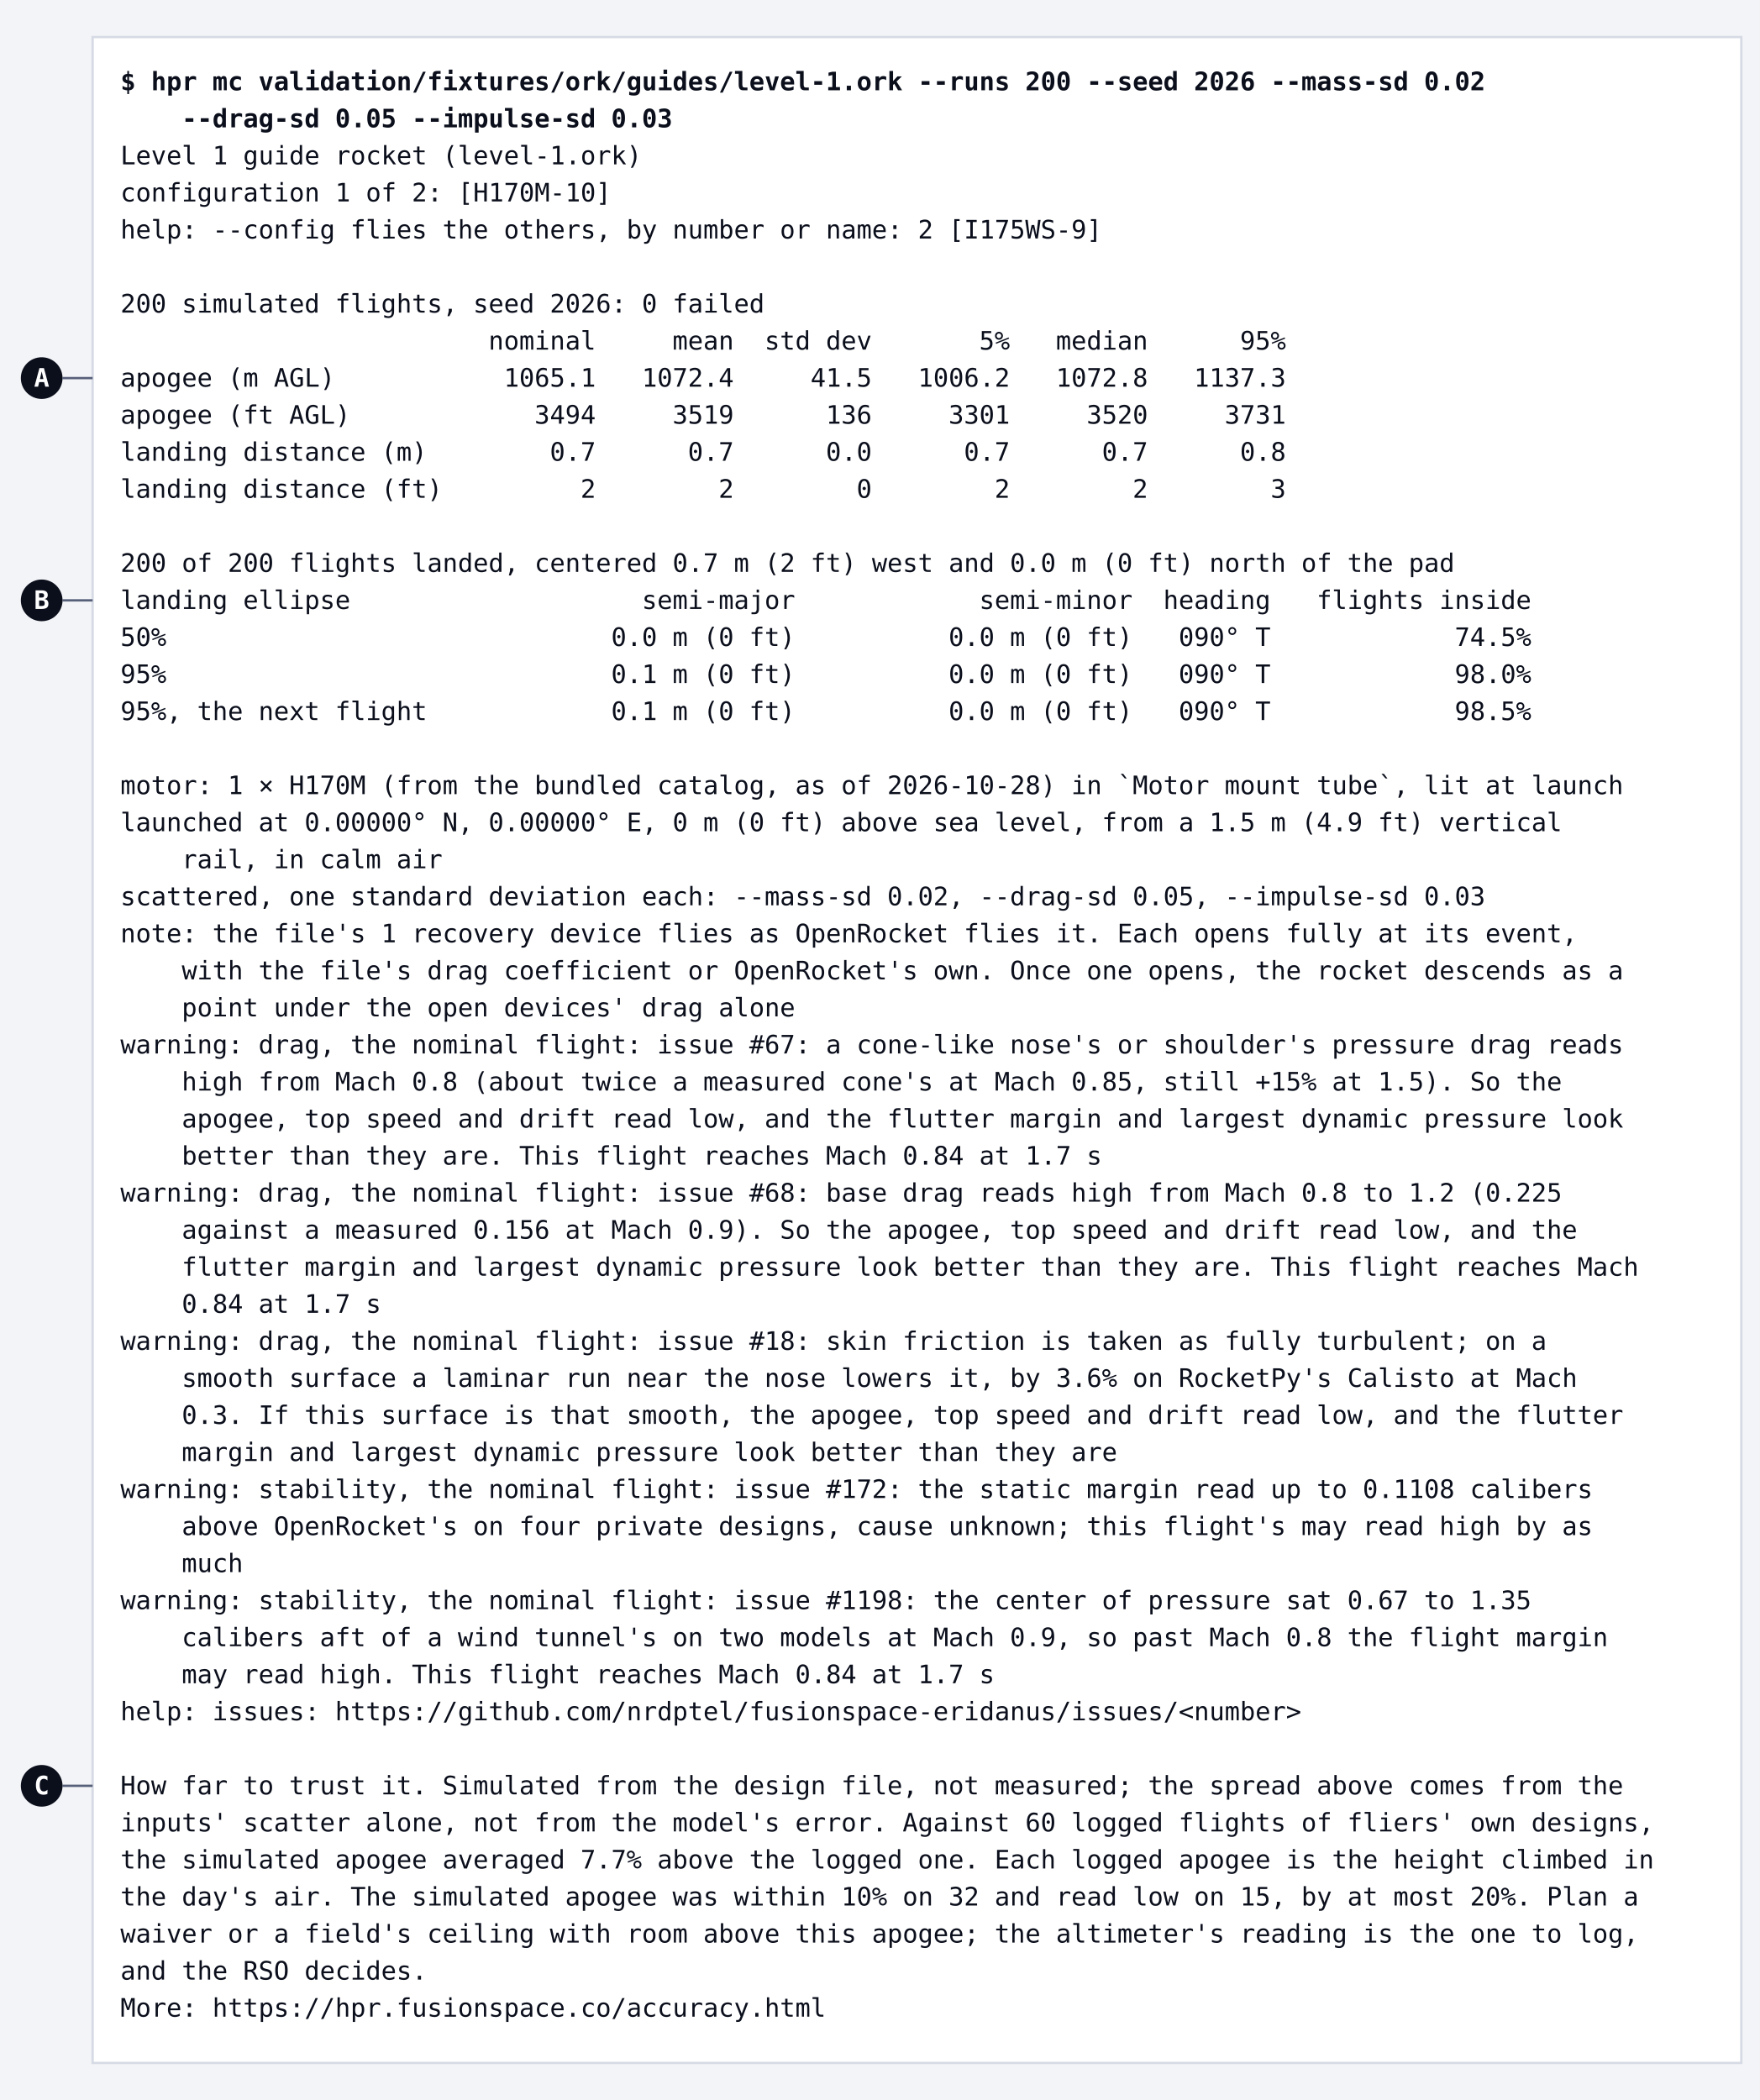
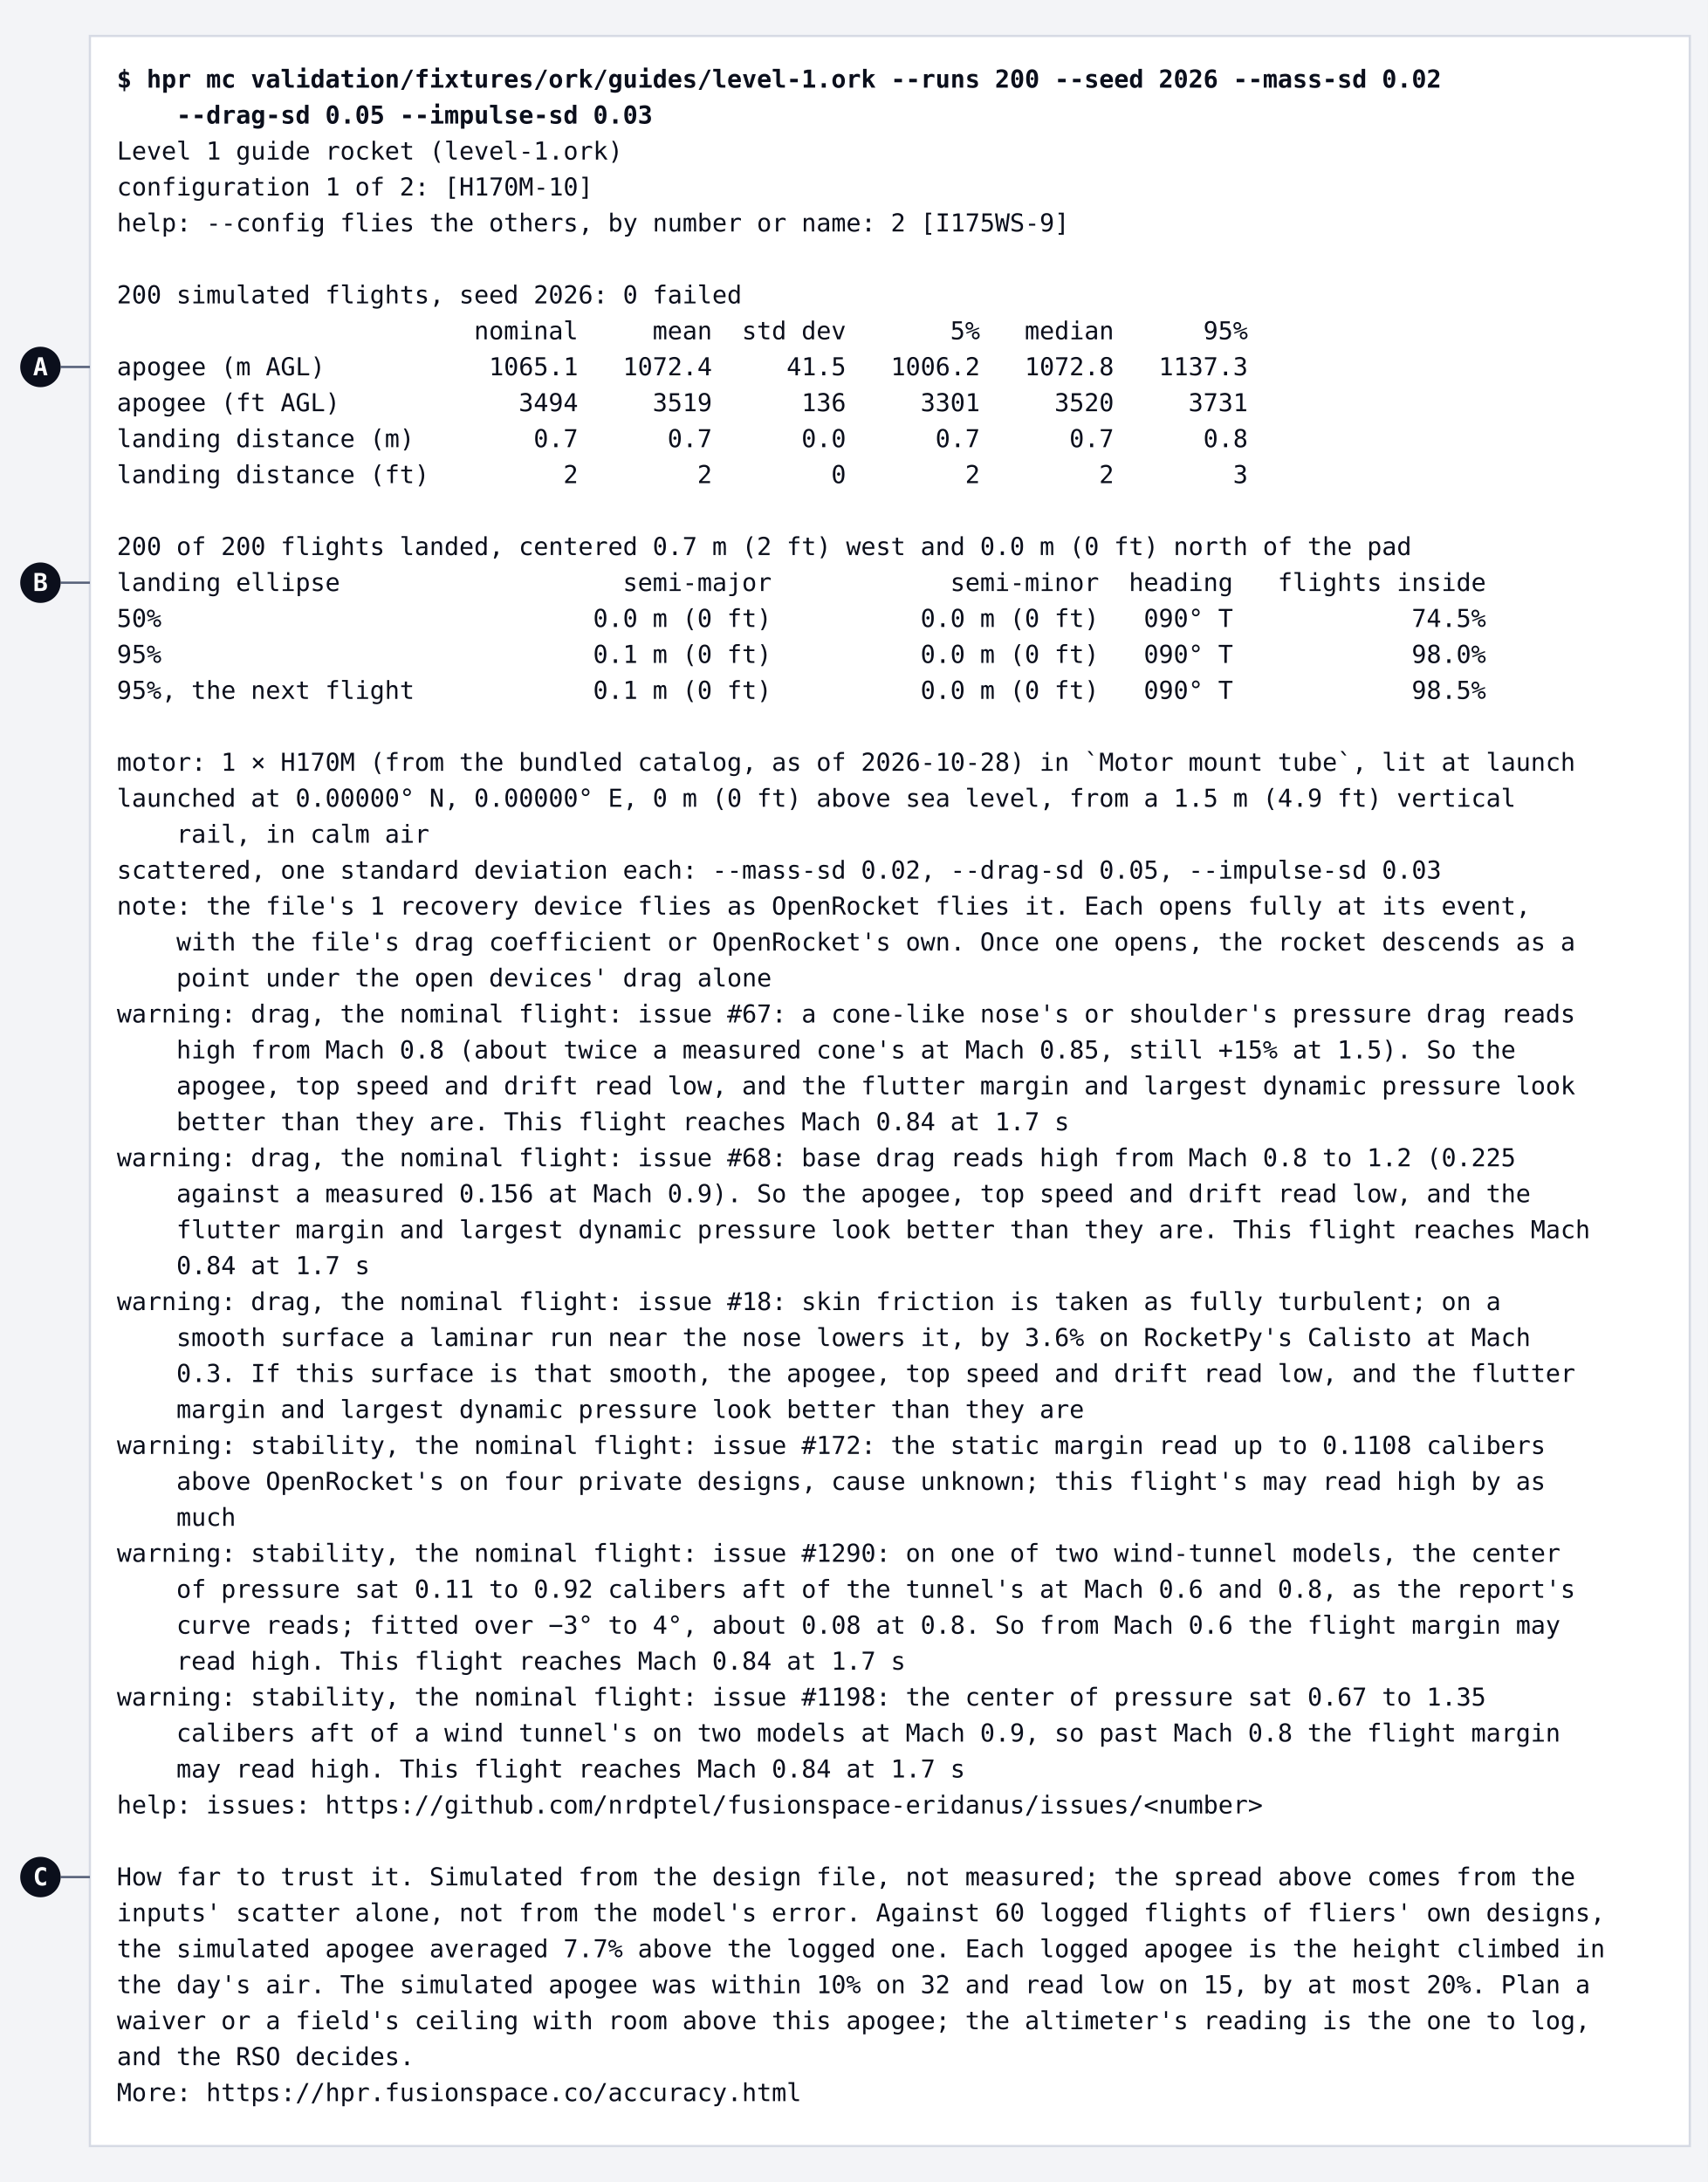
- <svg xmlns="http://www.w3.org/2000/svg" width="760" height="907" viewBox="0 0 760 907" font-family="'Cascadia Mono', ui-monospace, Menlo, Consolas, monospace" font-size="11" role="img" aria-labelledby="title" aria-describedby="desc">
-   <rect width="760" height="907" fill="#F3F4F7" />
-   <rect x="40" y="16" width="712" height="875" fill="#FFFFFF" stroke="#D6DAE4" stroke-width="1" />
+ <svg xmlns="http://www.w3.org/2000/svg" width="760" height="971" viewBox="0 0 760 971" font-family="'Cascadia Mono', ui-monospace, Menlo, Consolas, monospace" font-size="11" role="img" aria-labelledby="title" aria-describedby="desc">
+   <rect width="760" height="971" fill="#F3F4F7" />
+   <rect x="40" y="16" width="712" height="939" fill="#FFFFFF" stroke="#D6DAE4" stroke-width="1" />
  <text x="52" y="39" xml:space="preserve" font-weight="600" fill="#0B0F1C">$ hpr mc validation/fixtures/ork/guides/level-1.ork --runs 200 --seed 2026 --mass-sd 0.02</text>
  <text x="52" y="55" xml:space="preserve" font-weight="600" fill="#0B0F1C">    --drag-sd 0.05 --impulse-sd 0.03</text>
  <text x="52" y="71" xml:space="preserve" fill="#0B0F1C">Level 1 guide rocket (level-1.ork)</text>
  <text x="52" y="87" xml:space="preserve" fill="#0B0F1C">configuration 1 of 2: [H170M-10]</text>
  <text x="52" y="103" xml:space="preserve" fill="#0B0F1C">help: --config flies the others, by number or name: 2 [I175WS-9]</text>
  <text x="52" y="135" xml:space="preserve" fill="#0B0F1C">200 simulated flights, seed 2026: 0 failed</text>
  <text x="52" y="151" xml:space="preserve" fill="#0B0F1C">                        nominal     mean  std dev       5%   median      95%</text>
  <text x="52" y="167" xml:space="preserve" fill="#0B0F1C">apogee (m AGL)           1065.1   1072.4     41.5   1006.2   1072.8   1137.3</text>
  <text x="52" y="183" xml:space="preserve" fill="#0B0F1C">apogee (ft AGL)            3494     3519      136     3301     3520     3731</text>
  <text x="52" y="199" xml:space="preserve" fill="#0B0F1C">landing distance (m)        0.7      0.7      0.0      0.7      0.7      0.8</text>
  <text x="52" y="215" xml:space="preserve" fill="#0B0F1C">landing distance (ft)         2        2        0        2        2        3</text>
  <text x="52" y="247" xml:space="preserve" fill="#0B0F1C">200 of 200 flights landed, centered 0.7 m (2 ft) west and 0.0 m (0 ft) north of the pad</text>
  <text x="52" y="263" xml:space="preserve" fill="#0B0F1C">landing ellipse                   semi-major            semi-minor  heading   flights inside</text>
  <text x="52" y="279" xml:space="preserve" fill="#0B0F1C">50%                             0.0 m (0 ft)          0.0 m (0 ft)   090° T            74.5%</text>
  <text x="52" y="295" xml:space="preserve" fill="#0B0F1C">95%                             0.1 m (0 ft)          0.0 m (0 ft)   090° T            98.0%</text>
  <text x="52" y="311" xml:space="preserve" fill="#0B0F1C">95%, the next flight            0.1 m (0 ft)          0.0 m (0 ft)   090° T            98.5%</text>
  <text x="52" y="343" xml:space="preserve" fill="#0B0F1C">motor: 1 × H170M (from the bundled catalog, as of 2026-10-28) in `Motor mount tube`, lit at launch</text>
  <text x="52" y="359" xml:space="preserve" fill="#0B0F1C">launched at 0.00000° N, 0.00000° E, 0 m (0 ft) above sea level, from a 1.5 m (4.9 ft) vertical</text>
  <text x="52" y="375" xml:space="preserve" fill="#0B0F1C">    rail, in calm air</text>
  <text x="52" y="391" xml:space="preserve" fill="#0B0F1C">scattered, one standard deviation each: --mass-sd 0.02, --drag-sd 0.05, --impulse-sd 0.03</text>
  <text x="52" y="407" xml:space="preserve" fill="#0B0F1C">note: the file's 1 recovery device flies as OpenRocket flies it. Each opens fully at its event,</text>
  <text x="52" y="423" xml:space="preserve" fill="#0B0F1C">    with the file's drag coefficient or OpenRocket's own. Once one opens, the rocket descends as a</text>
  <text x="52" y="439" xml:space="preserve" fill="#0B0F1C">    point under the open devices' drag alone</text>
  <text x="52" y="455" xml:space="preserve" fill="#0B0F1C">warning: drag, the nominal flight: issue #67: a cone-like nose's or shoulder's pressure drag reads</text>
  <text x="52" y="471" xml:space="preserve" fill="#0B0F1C">    high from Mach 0.8 (about twice a measured cone's at Mach 0.85, still +15% at 1.5). So the</text>
  <text x="52" y="487" xml:space="preserve" fill="#0B0F1C">    apogee, top speed and drift read low, and the flutter margin and largest dynamic pressure look</text>
  <text x="52" y="503" xml:space="preserve" fill="#0B0F1C">    better than they are. This flight reaches Mach 0.84 at 1.7 s</text>
  <text x="52" y="519" xml:space="preserve" fill="#0B0F1C">warning: drag, the nominal flight: issue #68: base drag reads high from Mach 0.8 to 1.2 (0.225</text>
  <text x="52" y="535" xml:space="preserve" fill="#0B0F1C">    against a measured 0.156 at Mach 0.9). So the apogee, top speed and drift read low, and the</text>
  <text x="52" y="551" xml:space="preserve" fill="#0B0F1C">    flutter margin and largest dynamic pressure look better than they are. This flight reaches Mach</text>
  <text x="52" y="567" xml:space="preserve" fill="#0B0F1C">    0.84 at 1.7 s</text>
  <text x="52" y="583" xml:space="preserve" fill="#0B0F1C">warning: drag, the nominal flight: issue #18: skin friction is taken as fully turbulent; on a</text>
  <text x="52" y="599" xml:space="preserve" fill="#0B0F1C">    smooth surface a laminar run near the nose lowers it, by 3.6% on RocketPy's Calisto at Mach</text>
  <text x="52" y="615" xml:space="preserve" fill="#0B0F1C">    0.3. If this surface is that smooth, the apogee, top speed and drift read low, and the flutter</text>
  <text x="52" y="631" xml:space="preserve" fill="#0B0F1C">    margin and largest dynamic pressure look better than they are</text>
  <text x="52" y="647" xml:space="preserve" fill="#0B0F1C">warning: stability, the nominal flight: issue #172: the static margin read up to 0.1108 calibers</text>
  <text x="52" y="663" xml:space="preserve" fill="#0B0F1C">    above OpenRocket's on four private designs, cause unknown; this flight's may read high by as</text>
  <text x="52" y="679" xml:space="preserve" fill="#0B0F1C">    much</text>
-   <text x="52" y="695" xml:space="preserve" fill="#0B0F1C">warning: stability, the nominal flight: issue #1198: the center of pressure sat 0.67 to 1.35</text>
-   <text x="52" y="711" xml:space="preserve" fill="#0B0F1C">    calibers aft of a wind tunnel's on two models at Mach 0.9, so past Mach 0.8 the flight margin</text>
-   <text x="52" y="727" xml:space="preserve" fill="#0B0F1C">    may read high. This flight reaches Mach 0.84 at 1.7 s</text>
-   <text x="52" y="743" xml:space="preserve" fill="#0B0F1C">help: issues: https://github.com/nrdptel/fusionspace-eridanus/issues/&lt;number&gt;</text>
-   <text x="52" y="775" xml:space="preserve" fill="#0B0F1C">How far to trust it. Simulated from the design file, not measured; the spread above comes from the</text>
-   <text x="52" y="791" xml:space="preserve" fill="#0B0F1C">inputs' scatter alone, not from the model's error. Against 60 logged flights of fliers' own designs,</text>
-   <text x="52" y="807" xml:space="preserve" fill="#0B0F1C">the simulated apogee averaged 7.7% above the logged one. Each logged apogee is the height climbed in</text>
-   <text x="52" y="823" xml:space="preserve" fill="#0B0F1C">the day's air. The simulated apogee was within 10% on 32 and read low on 15, by at most 20%. Plan a</text>
-   <text x="52" y="839" xml:space="preserve" fill="#0B0F1C">waiver or a field's ceiling with room above this apogee; the altimeter's reading is the one to log,</text>
-   <text x="52" y="855" xml:space="preserve" fill="#0B0F1C">and the RSO decides.</text>
-   <text x="52" y="871" xml:space="preserve" fill="#0B0F1C">More: https://hpr.fusionspace.co/accuracy.html</text>
+   <text x="52" y="695" xml:space="preserve" fill="#0B0F1C">warning: stability, the nominal flight: issue #1290: on one of two wind-tunnel models, the center</text>
+   <text x="52" y="711" xml:space="preserve" fill="#0B0F1C">    of pressure sat 0.11 to 0.92 calibers aft of the tunnel's at Mach 0.6 and 0.8, as the report's</text>
+   <text x="52" y="727" xml:space="preserve" fill="#0B0F1C">    curve reads; fitted over −3° to 4°, about 0.08 at 0.8. So from Mach 0.6 the flight margin may</text>
+   <text x="52" y="743" xml:space="preserve" fill="#0B0F1C">    read high. This flight reaches Mach 0.84 at 1.7 s</text>
+   <text x="52" y="759" xml:space="preserve" fill="#0B0F1C">warning: stability, the nominal flight: issue #1198: the center of pressure sat 0.67 to 1.35</text>
+   <text x="52" y="775" xml:space="preserve" fill="#0B0F1C">    calibers aft of a wind tunnel's on two models at Mach 0.9, so past Mach 0.8 the flight margin</text>
+   <text x="52" y="791" xml:space="preserve" fill="#0B0F1C">    may read high. This flight reaches Mach 0.84 at 1.7 s</text>
+   <text x="52" y="807" xml:space="preserve" fill="#0B0F1C">help: issues: https://github.com/nrdptel/fusionspace-eridanus/issues/&lt;number&gt;</text>
+   <text x="52" y="839" xml:space="preserve" fill="#0B0F1C">How far to trust it. Simulated from the design file, not measured; the spread above comes from the</text>
+   <text x="52" y="855" xml:space="preserve" fill="#0B0F1C">inputs' scatter alone, not from the model's error. Against 60 logged flights of fliers' own designs,</text>
+   <text x="52" y="871" xml:space="preserve" fill="#0B0F1C">the simulated apogee averaged 7.7% above the logged one. Each logged apogee is the height climbed in</text>
+   <text x="52" y="887" xml:space="preserve" fill="#0B0F1C">the day's air. The simulated apogee was within 10% on 32 and read low on 15, by at most 20%. Plan a</text>
+   <text x="52" y="903" xml:space="preserve" fill="#0B0F1C">waiver or a field's ceiling with room above this apogee; the altimeter's reading is the one to log,</text>
+   <text x="52" y="919" xml:space="preserve" fill="#0B0F1C">and the RSO decides.</text>
+   <text x="52" y="935" xml:space="preserve" fill="#0B0F1C">More: https://hpr.fusionspace.co/accuracy.html</text>
  <line x1="27" y1="163.3" x2="40" y2="163.3" stroke="#566079" stroke-width="1" />
  <circle cx="18" cy="163.3" r="9" fill="#0B0F1C" />
  <text x="18" y="167.0" text-anchor="middle" font-weight="600" fill="#FFFFFF">A</text>
  <line x1="27" y1="259.3" x2="40" y2="259.3" stroke="#566079" stroke-width="1" />
  <circle cx="18" cy="259.3" r="9" fill="#0B0F1C" />
  <text x="18" y="263.0" text-anchor="middle" font-weight="600" fill="#FFFFFF">B</text>
-   <line x1="27" y1="771.3" x2="40" y2="771.3" stroke="#566079" stroke-width="1" />
-   <circle cx="18" cy="771.3" r="9" fill="#0B0F1C" />
-   <text x="18" y="775.0" text-anchor="middle" font-weight="600" fill="#FFFFFF">C</text>
+   <line x1="27" y1="835.3" x2="40" y2="835.3" stroke="#566079" stroke-width="1" />
+   <circle cx="18" cy="835.3" r="9" fill="#0B0F1C" />
+   <text x="18" y="839.0" text-anchor="middle" font-weight="600" fill="#FFFFFF">C</text>
</svg>
